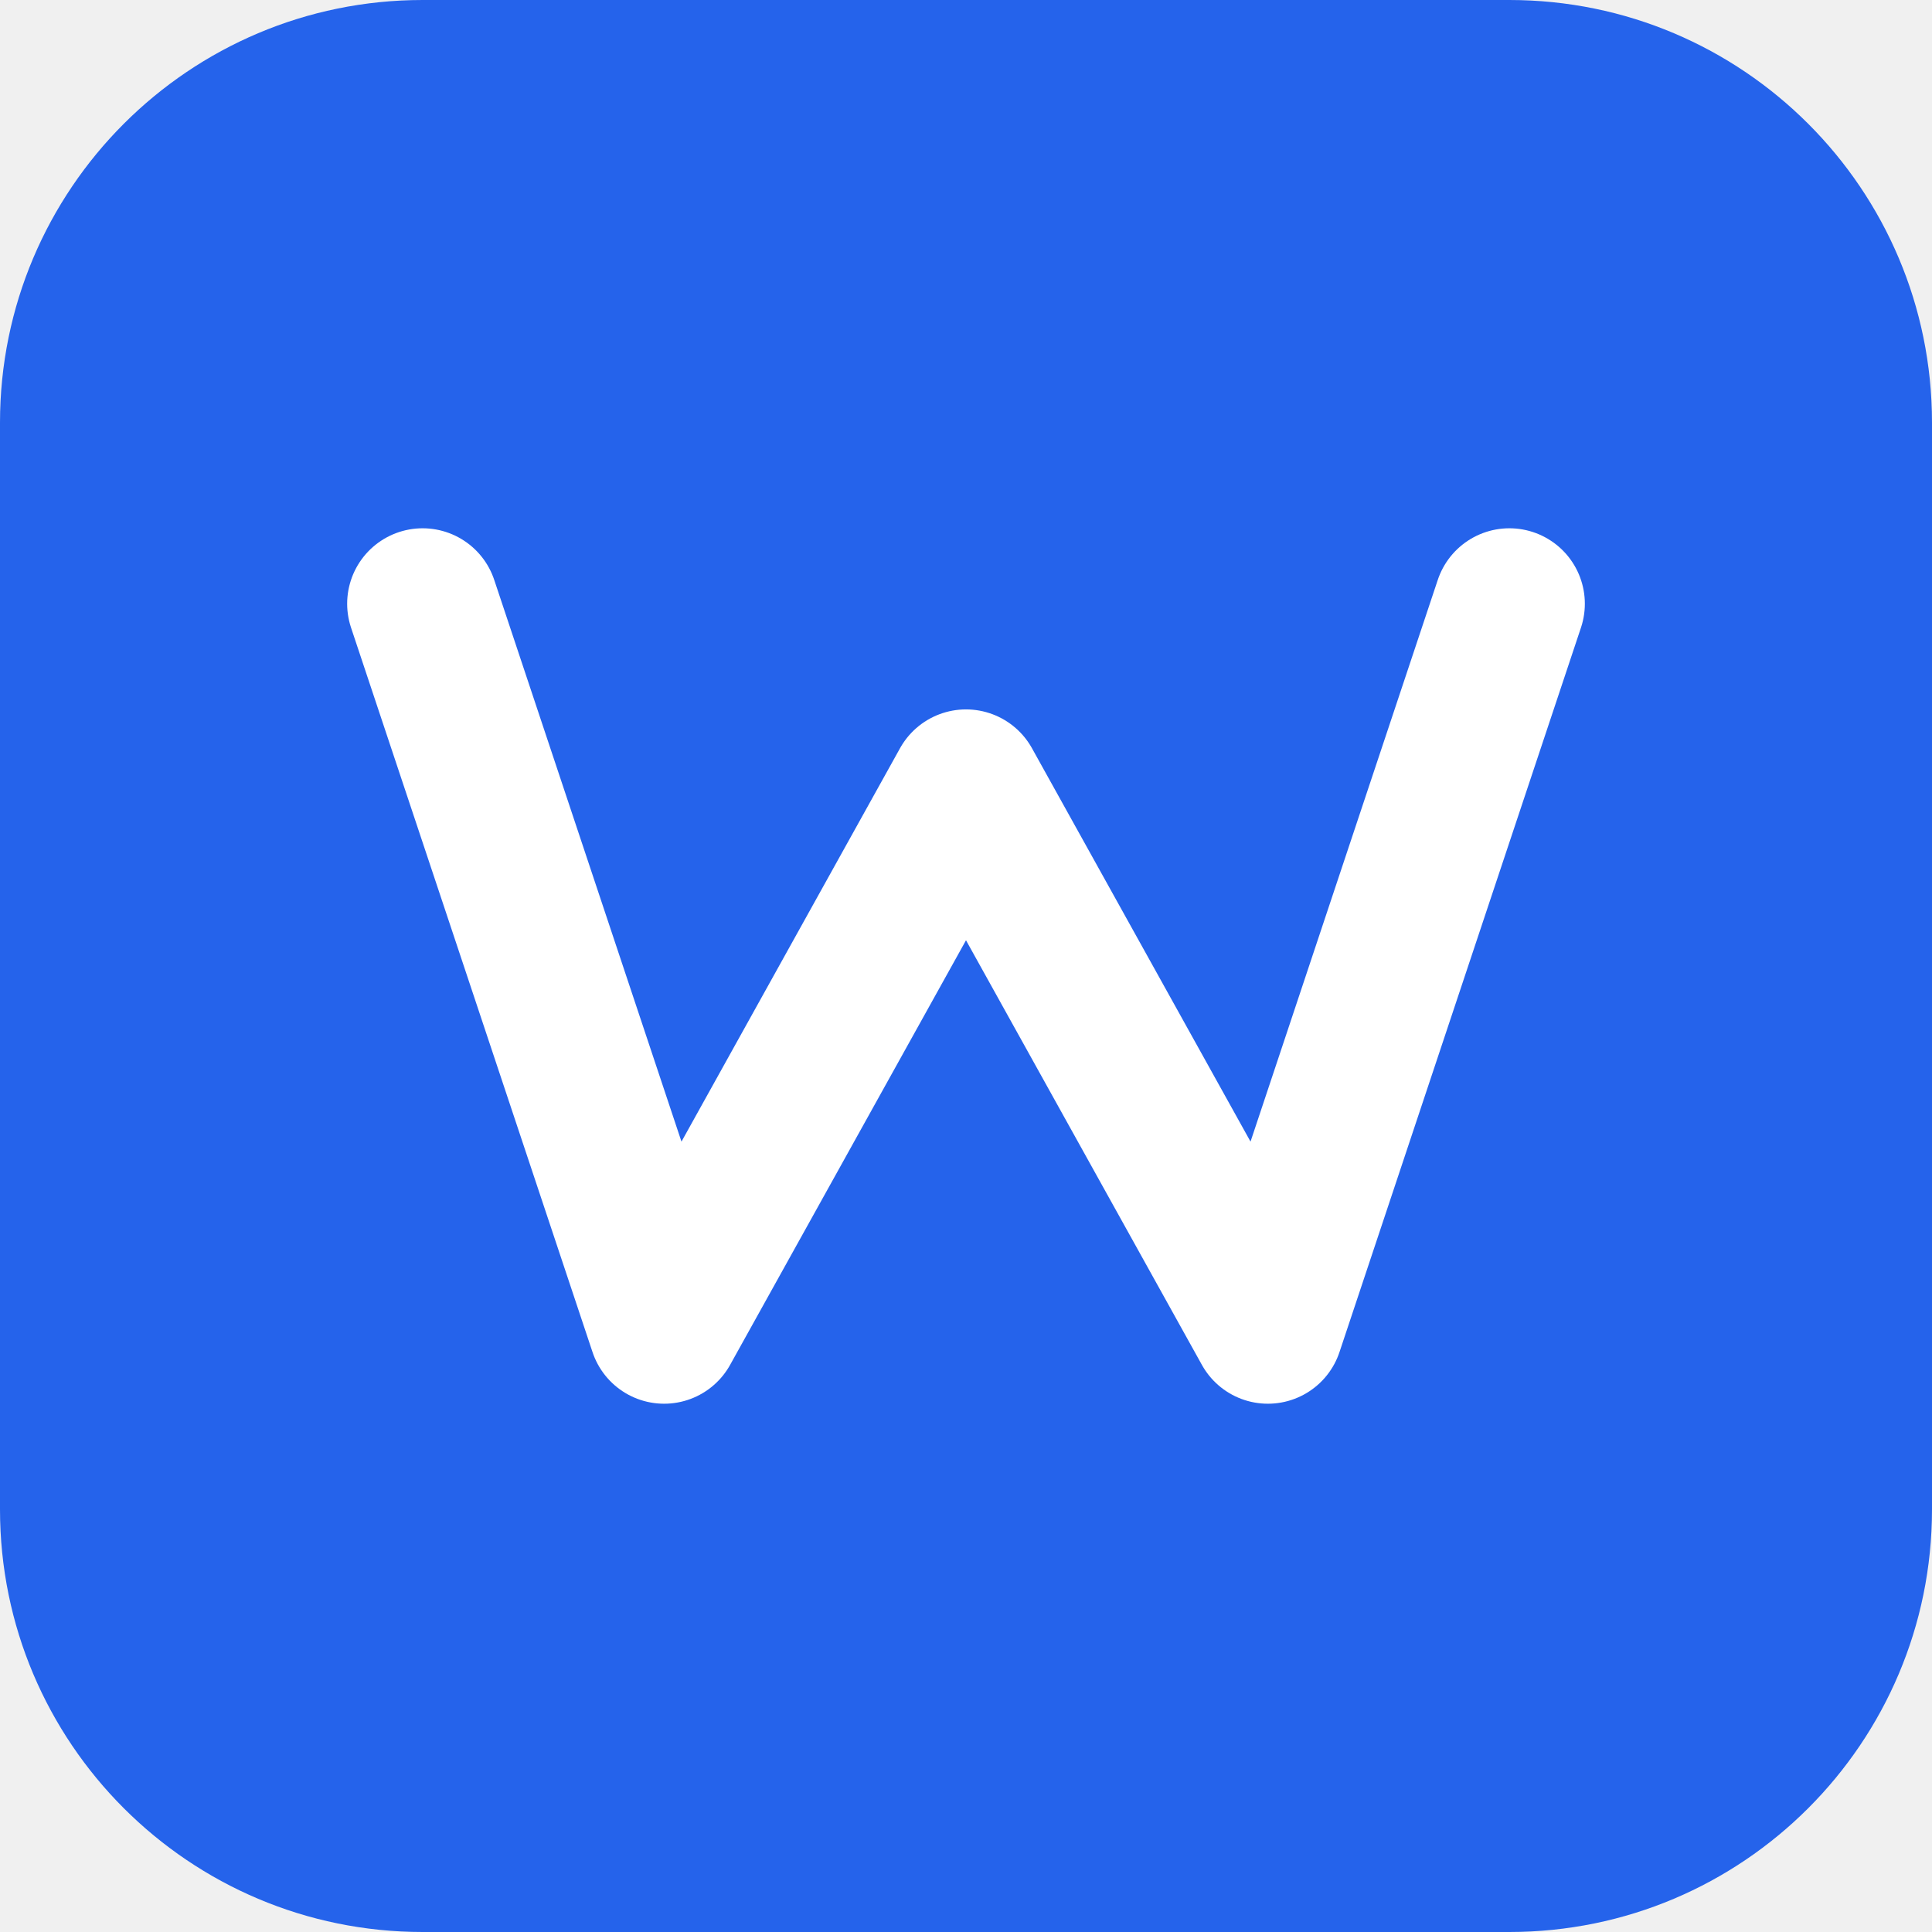
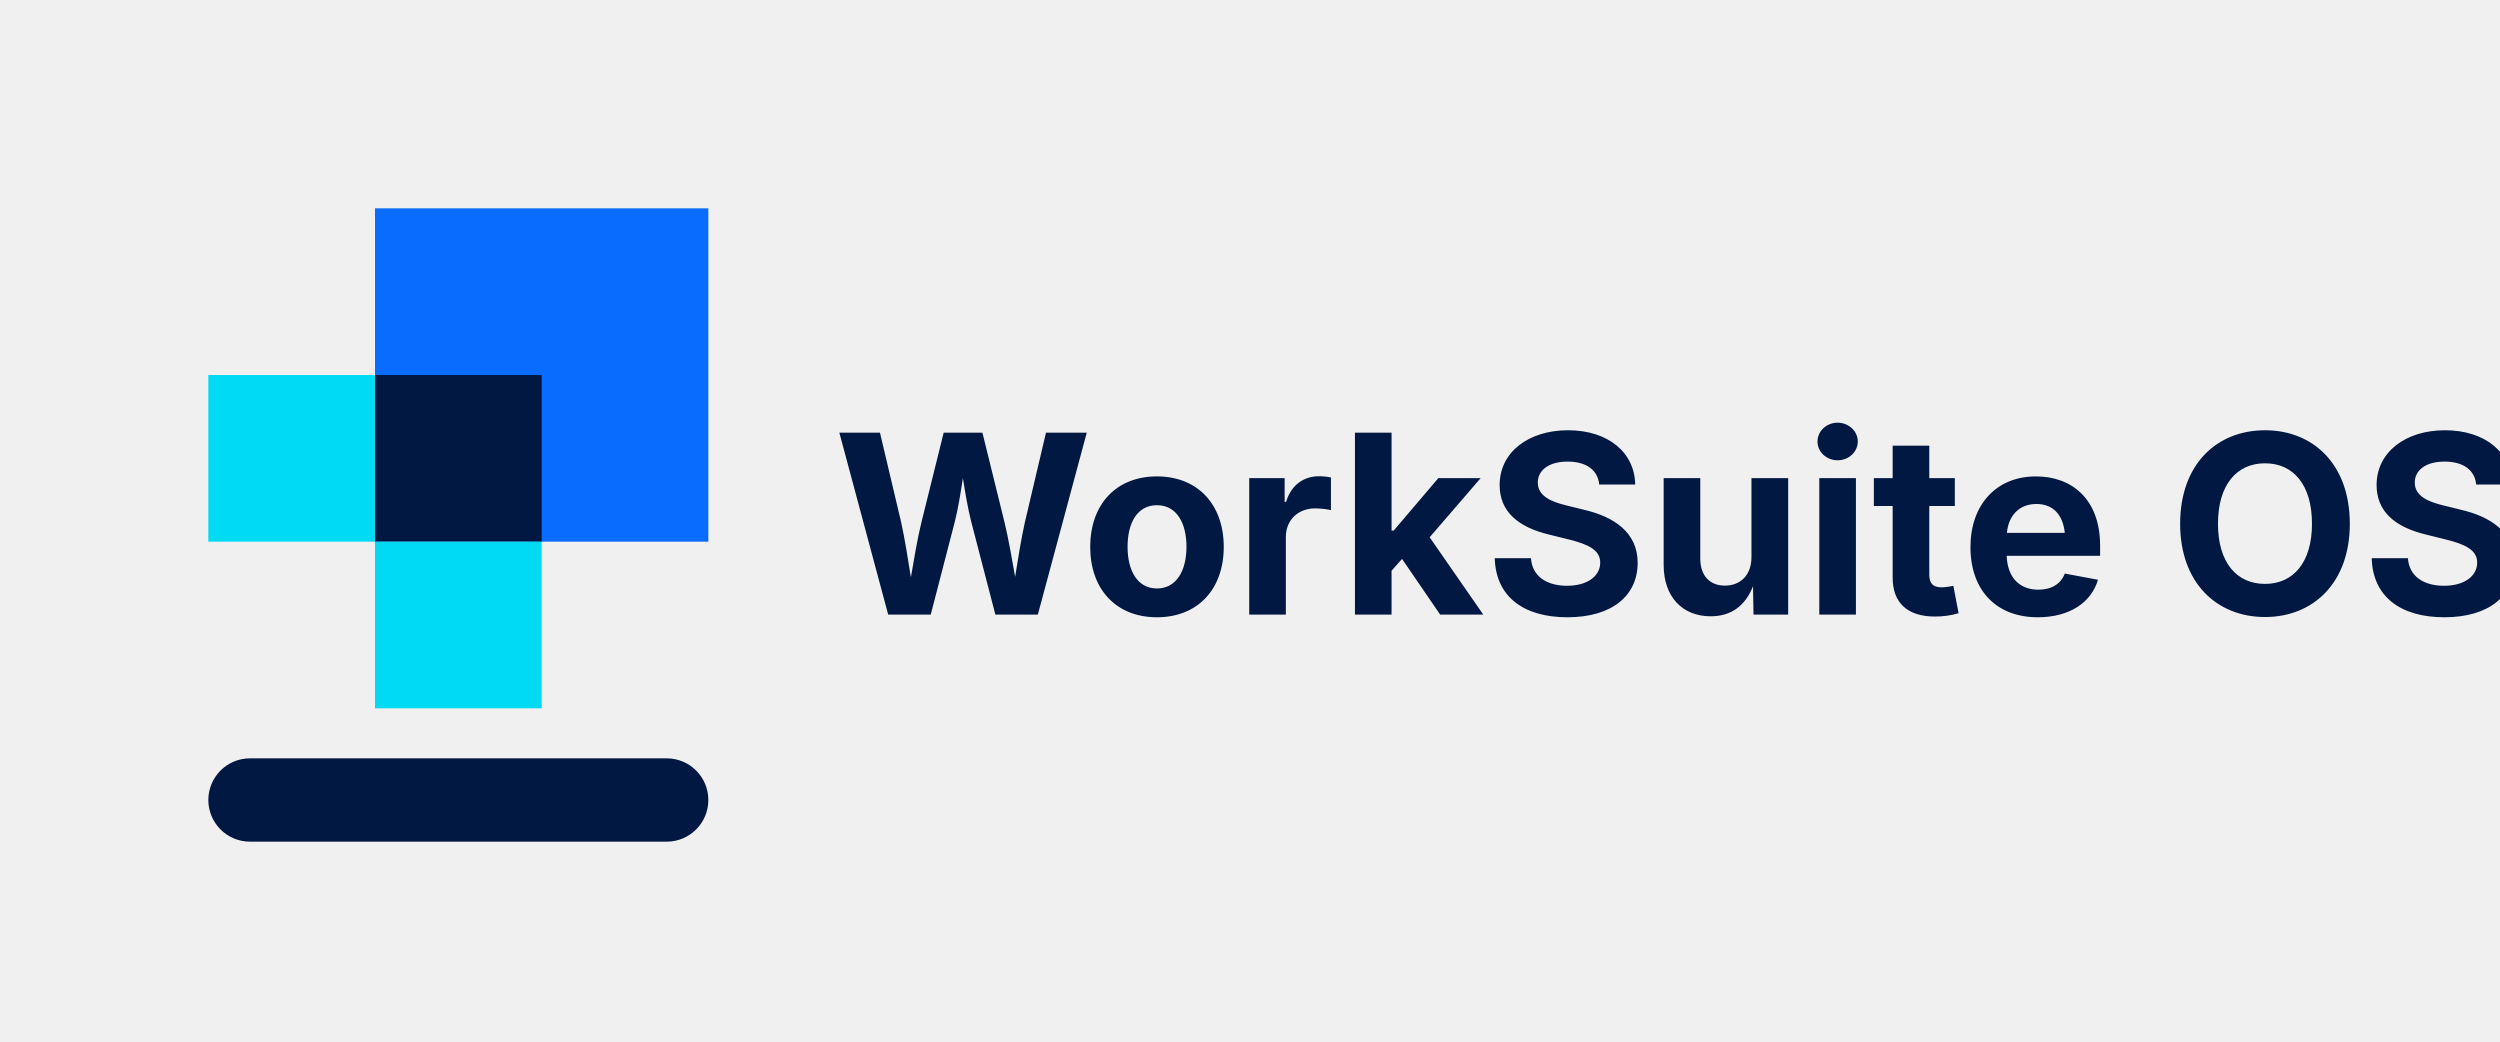
- <svg xmlns="http://www.w3.org/2000/svg" viewBox="0 0 64 64">
-   <rect width="64" height="64" rx="14" fill="#2563eb" />
-   <path d="M14 20l8 24 10-18 10 18 8-24" fill="none" stroke="#fff" stroke-width="5" stroke-linejoin="round" stroke-linecap="round" />
+ <svg xmlns="http://www.w3.org/2000/svg" width="480" height="200" viewBox="0 0 480 200">
+   <g transform="translate(40 40) scale(3.2)">
+     <rect x="10" y="0" width="20" height="20" fill="#0A6CFF" />
+     <rect x="0" y="10" width="10" height="10" fill="#00DAF2" />
+     <rect x="10" y="10" width="10" height="10" fill="#001842" />
+     <rect x="10" y="20" width="10" height="10" fill="#00DAF2" />
+     <rect x="0" y="33" width="30" height="5" rx="2.5" fill="#001842" />
+   </g>
+   <text x="160" y="118" font-family="Inter, sans-serif" font-size="48" font-weight="700" fill="#001842">WorkSuite OS</text>
</svg>
